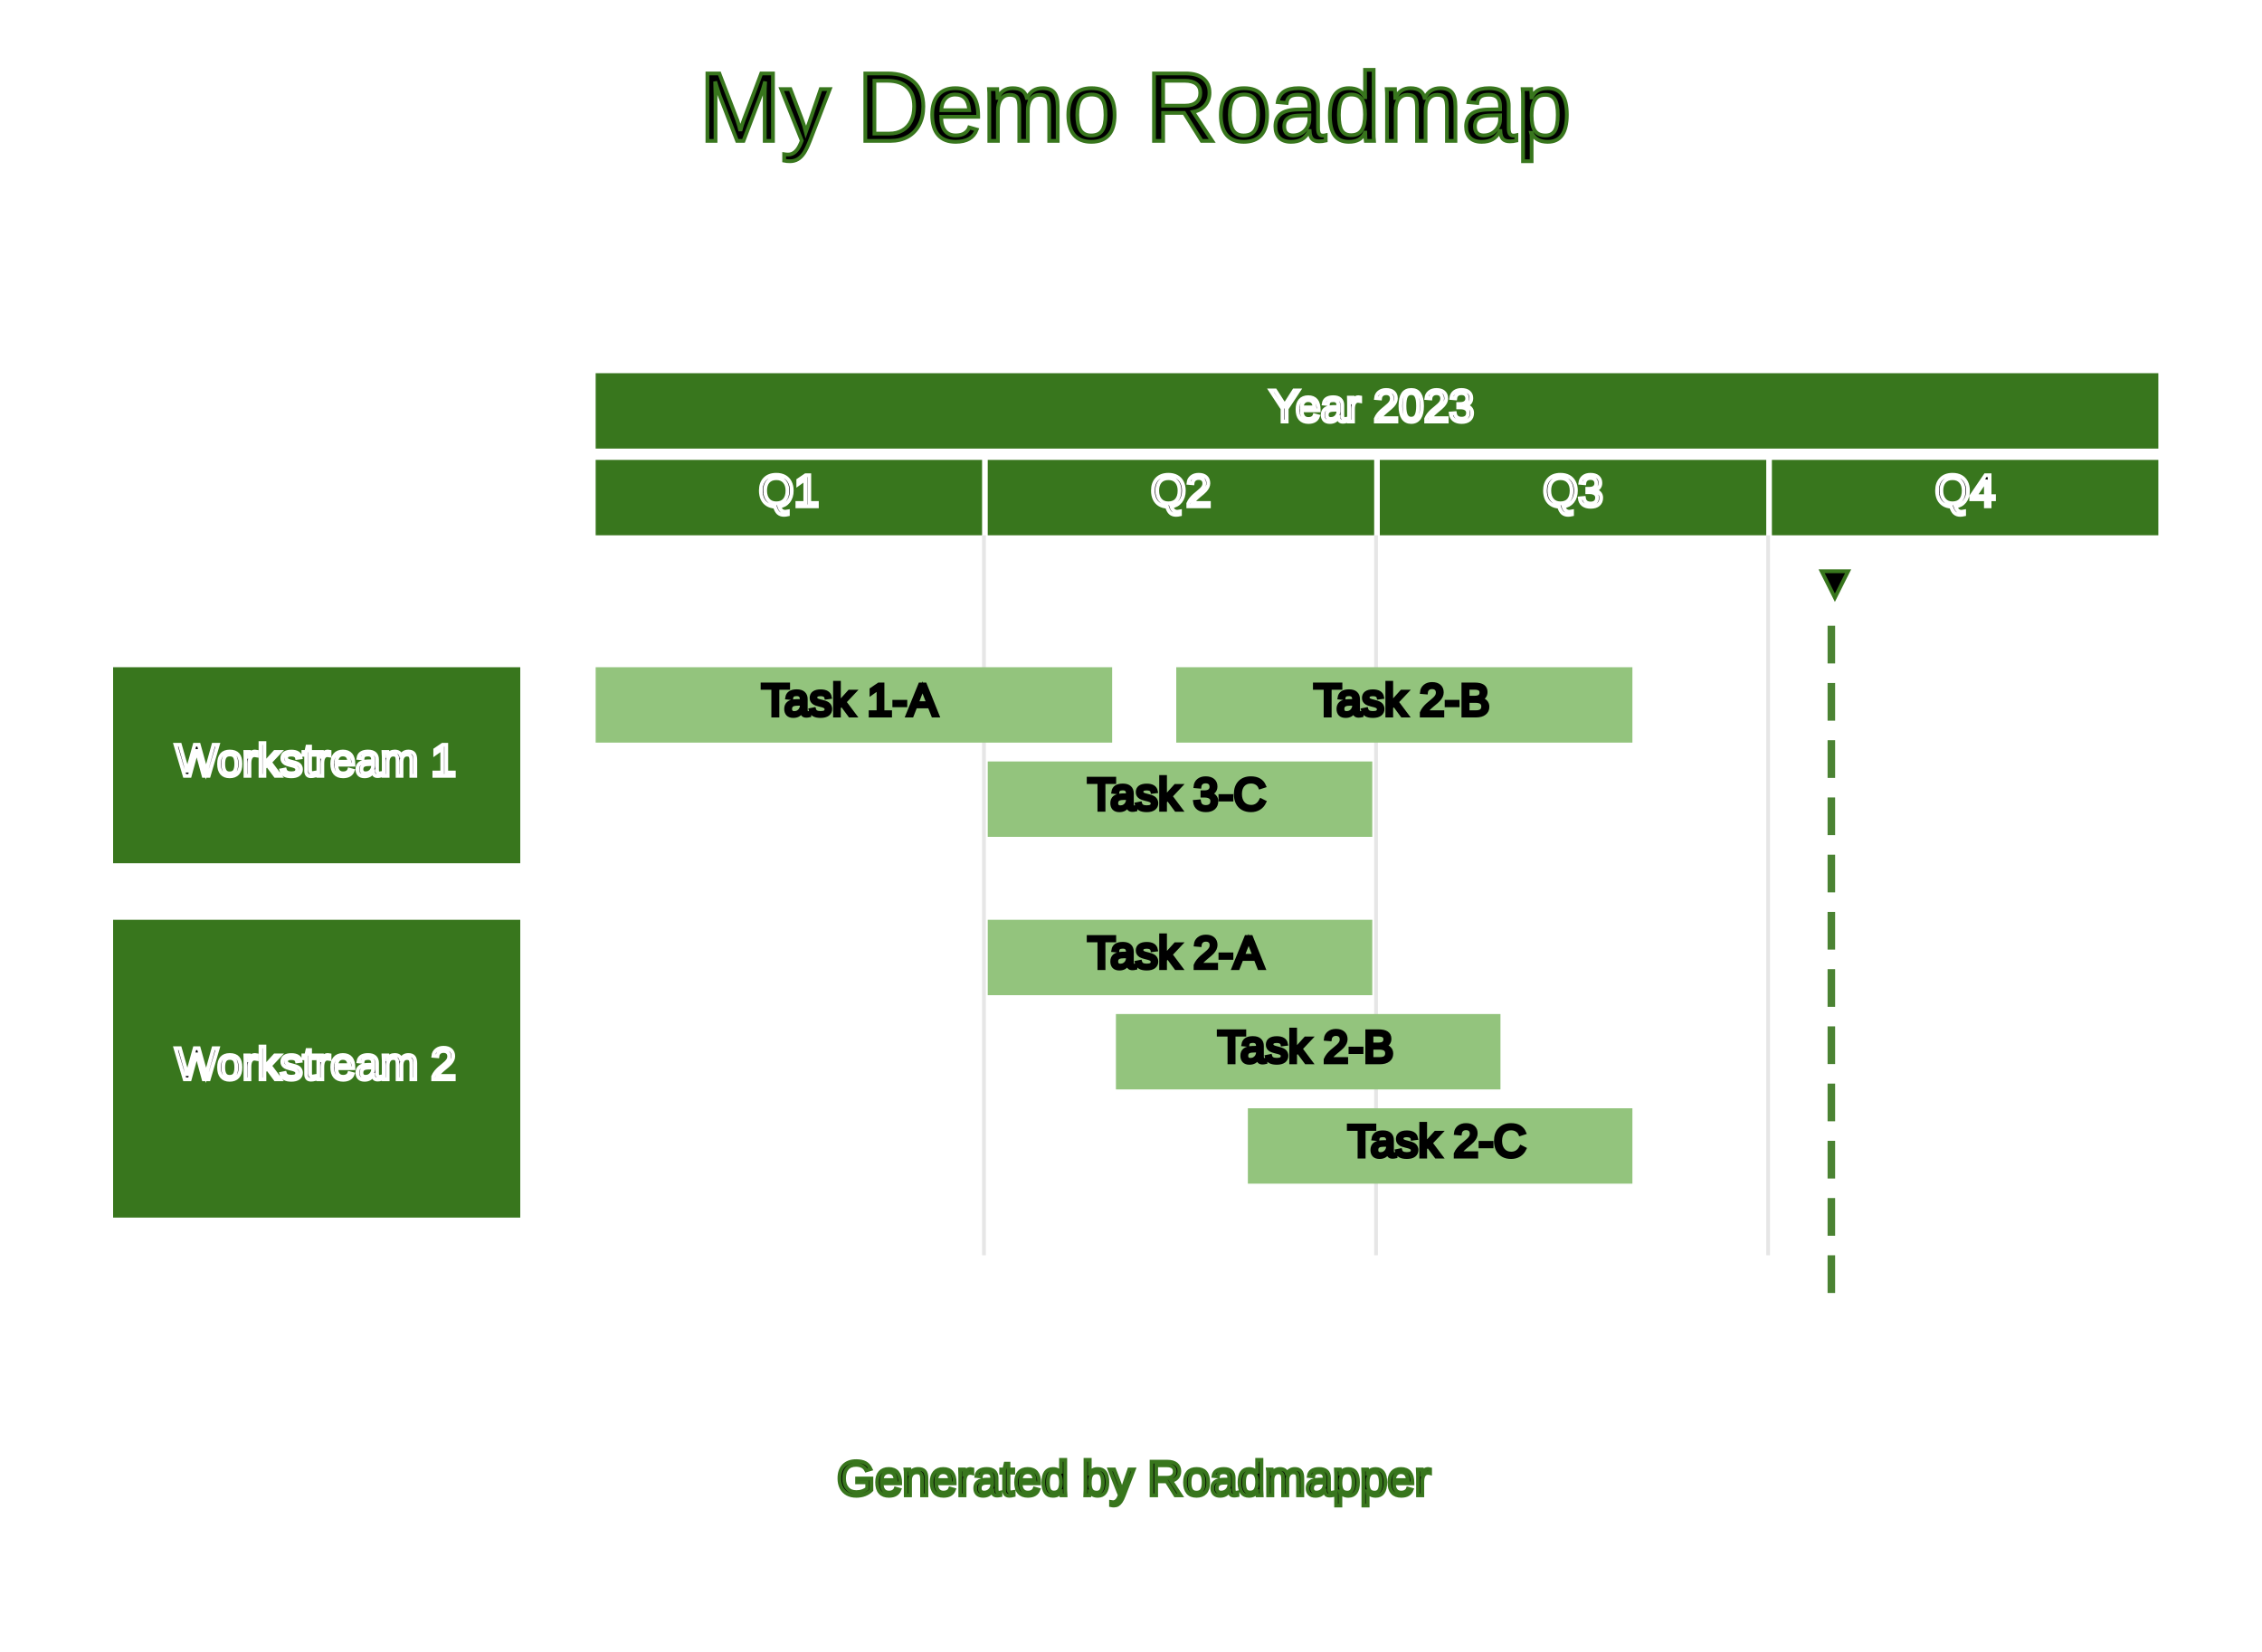
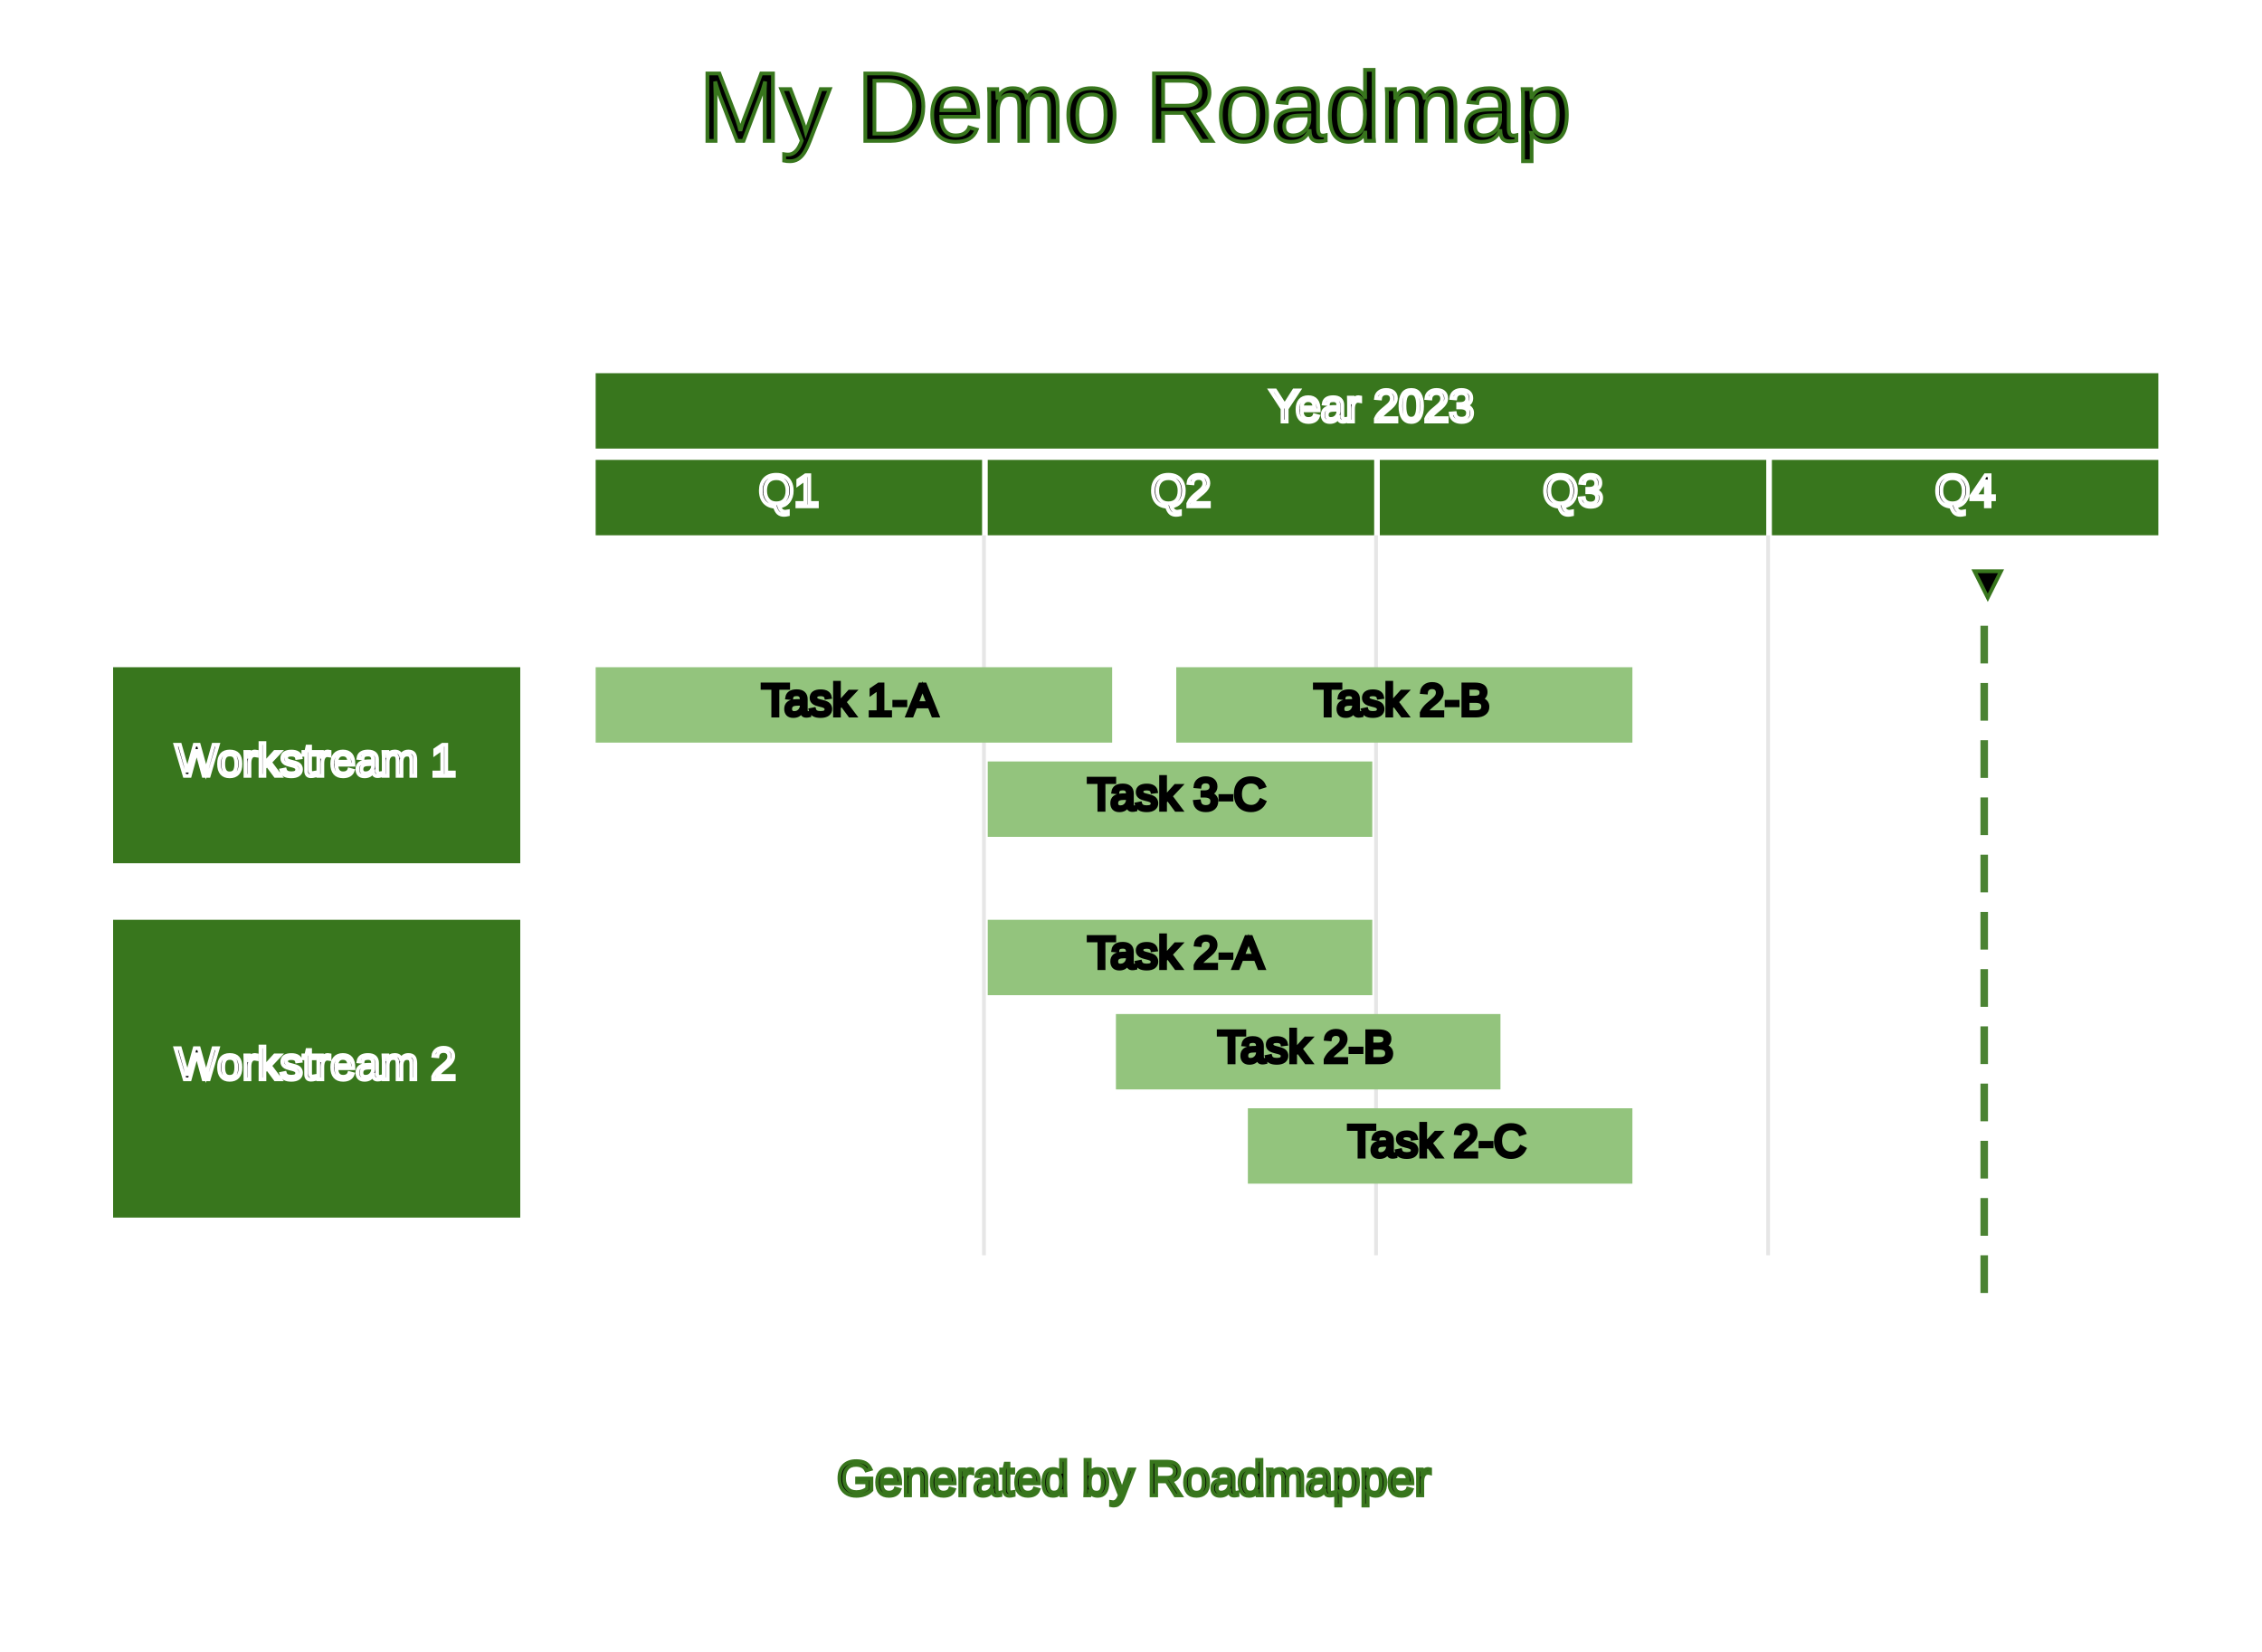
<svg xmlns="http://www.w3.org/2000/svg" width="600" height="438" viewBox="0 0 600 438">
  <defs>
</defs>
  <rect x="0" y="0" width="600" height="500" fill="#FFFFFF" />
  <text x="185.5" y="30" font-size="26" text-anchor="start" dominant-baseline="middle" font-family="Arial" stroke="#38761D">My Demo Roadmap</text>
  <rect x="158.0" y="99" width="414.5" height="20" fill="#38761D" />
  <text x="336.75" y="103.5" font-size="12" stroke="#FFFFFF" text-anchor="start" dominant-baseline="hanging" font-family="Arial">Year 2023</text>
  <rect x="158.0" y="122" width="102.5" height="20" fill="#38761D" />
  <text x="201.25" y="126.0" font-size="12" stroke="#FFFFFF" text-anchor="start" dominant-baseline="hanging" font-family="Arial">Q1</text>
  <rect x="262.0" y="122" width="102.5" height="20" fill="#38761D" />
  <text x="305.25" y="126.0" font-size="12" stroke="#FFFFFF" text-anchor="start" dominant-baseline="hanging" font-family="Arial">Q2</text>
  <rect x="366.0" y="122" width="102.5" height="20" fill="#38761D" />
  <text x="409.25" y="126.0" font-size="12" stroke="#FFFFFF" text-anchor="start" dominant-baseline="hanging" font-family="Arial">Q3</text>
  <rect x="470.0" y="122" width="102.5" height="20" fill="#38761D" />
  <text x="513.25" y="126.0" font-size="12" stroke="#FFFFFF" text-anchor="start" dominant-baseline="hanging" font-family="Arial">Q4</text>
  <path d="M261.0,142 L261.0,333" stroke="#e6e6e6" stroke-opacity="50" stroke-width="1" />
  <path d="M365.0,142 L365.0,333" stroke="#e6e6e6" stroke-opacity="50" stroke-width="1" />
  <path d="M469.0,142 L469.0,333" stroke="#e6e6e6" stroke-opacity="50" stroke-width="1" />
  <rect x="30" y="177" width="108.0" height="52" fill="#38761D" />
  <text x="46.5" y="197.5" font-size="12" stroke="#FFFFFF" text-anchor="start" dominant-baseline="hanging" font-family="Arial">Workstream 1</text>
  <rect x="158" y="177" width="137" height="20" fill="#93C47D" />
  <text x="202.0" y="181.5" font-size="12" stroke="#000000" text-anchor="start" dominant-baseline="hanging" font-family="Arial">Task 1-A</text>
  <rect x="312" y="177" width="121" height="20" fill="#93C47D" />
  <text x="348.5" y="181.5" font-size="12" stroke="#000000" text-anchor="start" dominant-baseline="hanging" font-family="Arial">Task 2-B</text>
  <rect x="262" y="202" width="102" height="20" fill="#93C47D" />
  <text x="288.5" y="206.5" font-size="12" stroke="#000000" text-anchor="start" dominant-baseline="hanging" font-family="Arial">Task 3-C</text>
  <rect x="30" y="244" width="108.0" height="79" fill="#38761D" />
  <text x="46.5" y="278.0" font-size="12" stroke="#FFFFFF" text-anchor="start" dominant-baseline="hanging" font-family="Arial">Workstream 2</text>
  <rect x="262" y="244" width="102" height="20" fill="#93C47D" />
  <text x="288.5" y="248.5" font-size="12" stroke="#000000" text-anchor="start" dominant-baseline="hanging" font-family="Arial">Task 2-A</text>
  <rect x="296" y="269" width="102" height="20" fill="#93C47D" />
  <text x="323.0" y="273.5" font-size="12" stroke="#000000" text-anchor="start" dominant-baseline="hanging" font-family="Arial">Task 2-B</text>
  <rect x="331" y="294" width="102" height="20" fill="#93C47D" />
  <text x="357.5" y="298.5" font-size="12" stroke="#000000" text-anchor="start" dominant-baseline="hanging" font-family="Arial">Task 2-C</text>
-   <text x="480.769" y="155" font-size="12" text-anchor="start" dominant-baseline="middle" font-family="Arial" stroke="#38761D">▼</text>
-   <path d="M485.769,166.0 L485.769,176.0" stroke="#38761D" stroke-opacity="0.9" stroke-width="2" />
-   <path d="M485.769,181.182 L485.769,191.182" stroke="#38761D" stroke-opacity="0.9" stroke-width="2" />
-   <path d="M485.769,196.364 L485.769,206.364" stroke="#38761D" stroke-opacity="0.9" stroke-width="2" />
-   <path d="M485.769,211.545 L485.769,221.545" stroke="#38761D" stroke-opacity="0.9" stroke-width="2" />
-   <path d="M485.769,226.727 L485.769,236.727" stroke="#38761D" stroke-opacity="0.9" stroke-width="2" />
-   <path d="M485.769,241.909 L485.769,251.909" stroke="#38761D" stroke-opacity="0.9" stroke-width="2" />
-   <path d="M485.769,257.091 L485.769,267.091" stroke="#38761D" stroke-opacity="0.9" stroke-width="2" />
-   <path d="M485.769,272.273 L485.769,282.273" stroke="#38761D" stroke-opacity="0.9" stroke-width="2" />
-   <path d="M485.769,287.455 L485.769,297.455" stroke="#38761D" stroke-opacity="0.9" stroke-width="2" />
-   <path d="M485.769,302.636 L485.769,312.636" stroke="#38761D" stroke-opacity="0.9" stroke-width="2" />
-   <path d="M485.769,317.818 L485.769,327.818" stroke="#38761D" stroke-opacity="0.9" stroke-width="2" />
-   <path d="M485.769,333.0 L485.769,343.0" stroke="#38761D" stroke-opacity="0.9" stroke-width="2" />
+   <text x="521.319" y="155" font-size="12" text-anchor="start" dominant-baseline="middle" font-family="Arial" stroke="#38761D">▼</text>
+   <path d="M526.319,166.0 L526.319,176.0" stroke="#38761D" stroke-opacity="0.9" stroke-width="2" />
+   <path d="M526.319,181.182 L526.319,191.182" stroke="#38761D" stroke-opacity="0.9" stroke-width="2" />
+   <path d="M526.319,196.364 L526.319,206.364" stroke="#38761D" stroke-opacity="0.9" stroke-width="2" />
+   <path d="M526.319,211.545 L526.319,221.545" stroke="#38761D" stroke-opacity="0.9" stroke-width="2" />
+   <path d="M526.319,226.727 L526.319,236.727" stroke="#38761D" stroke-opacity="0.9" stroke-width="2" />
+   <path d="M526.319,241.909 L526.319,251.909" stroke="#38761D" stroke-opacity="0.9" stroke-width="2" />
+   <path d="M526.319,257.091 L526.319,267.091" stroke="#38761D" stroke-opacity="0.9" stroke-width="2" />
+   <path d="M526.319,272.273 L526.319,282.273" stroke="#38761D" stroke-opacity="0.9" stroke-width="2" />
+   <path d="M526.319,287.455 L526.319,297.455" stroke="#38761D" stroke-opacity="0.9" stroke-width="2" />
+   <path d="M526.319,302.636 L526.319,312.636" stroke="#38761D" stroke-opacity="0.9" stroke-width="2" />
+   <path d="M526.319,317.818 L526.319,327.818" stroke="#38761D" stroke-opacity="0.9" stroke-width="2" />
+   <path d="M526.319,333.0 L526.319,343.0" stroke="#38761D" stroke-opacity="0.9" stroke-width="2" />
  <text x="222.0" y="393" font-size="13" text-anchor="start" dominant-baseline="middle" font-family="Arial" stroke="#38761D">Generated by Roadmapper</text>
</svg>
